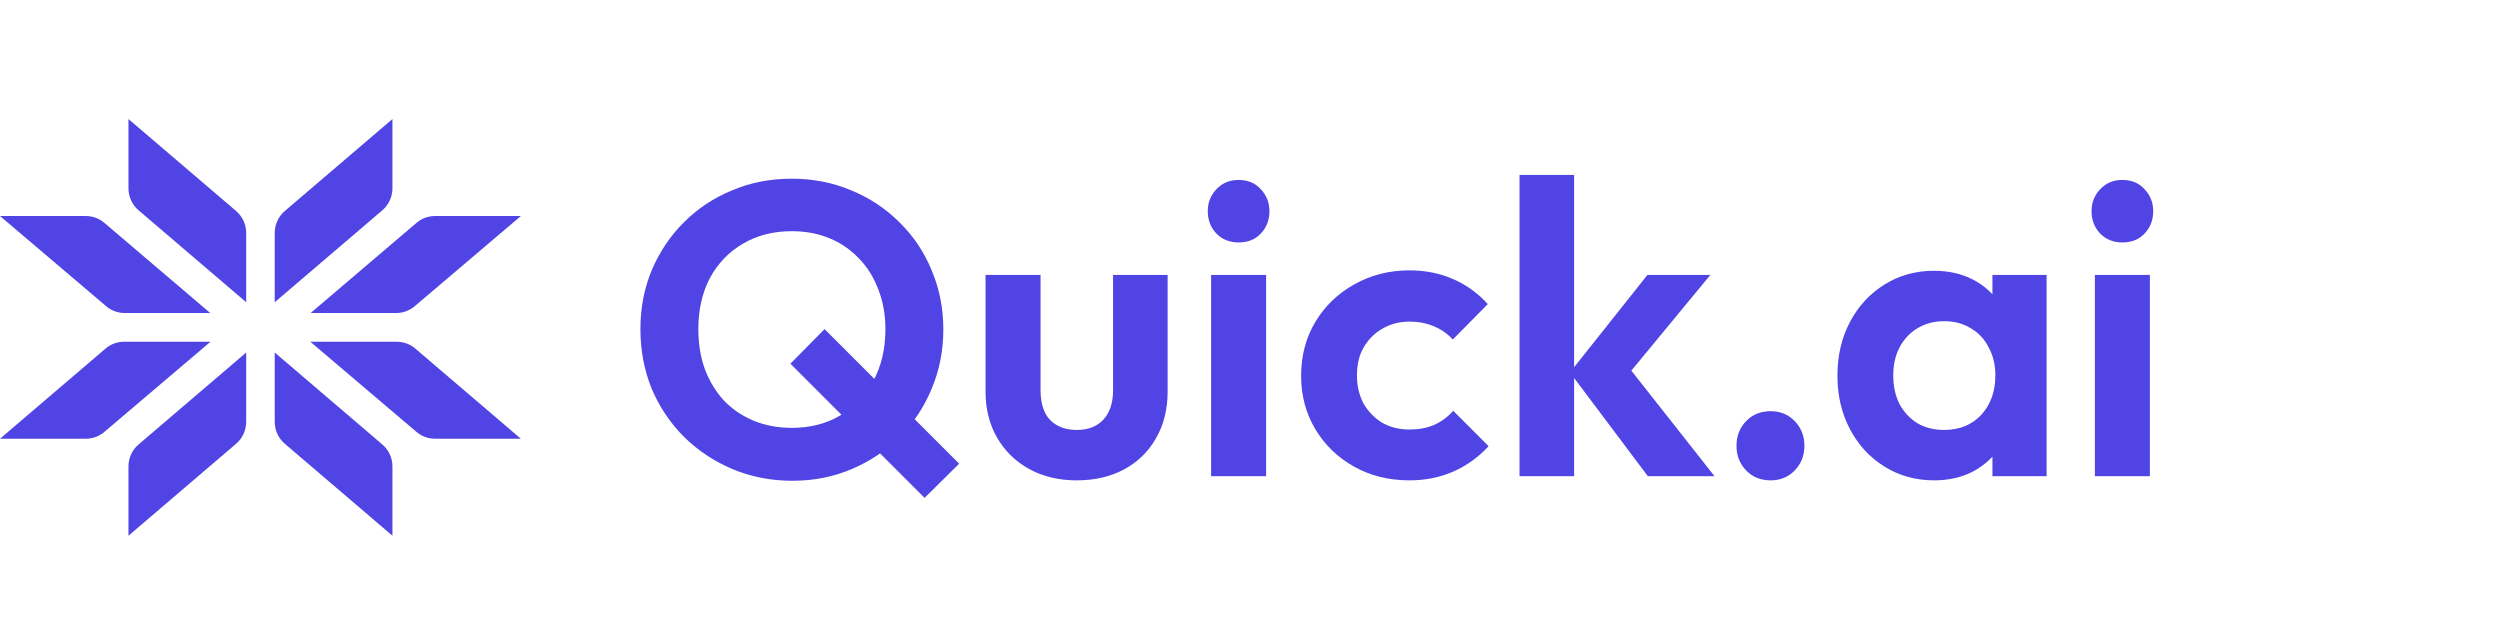
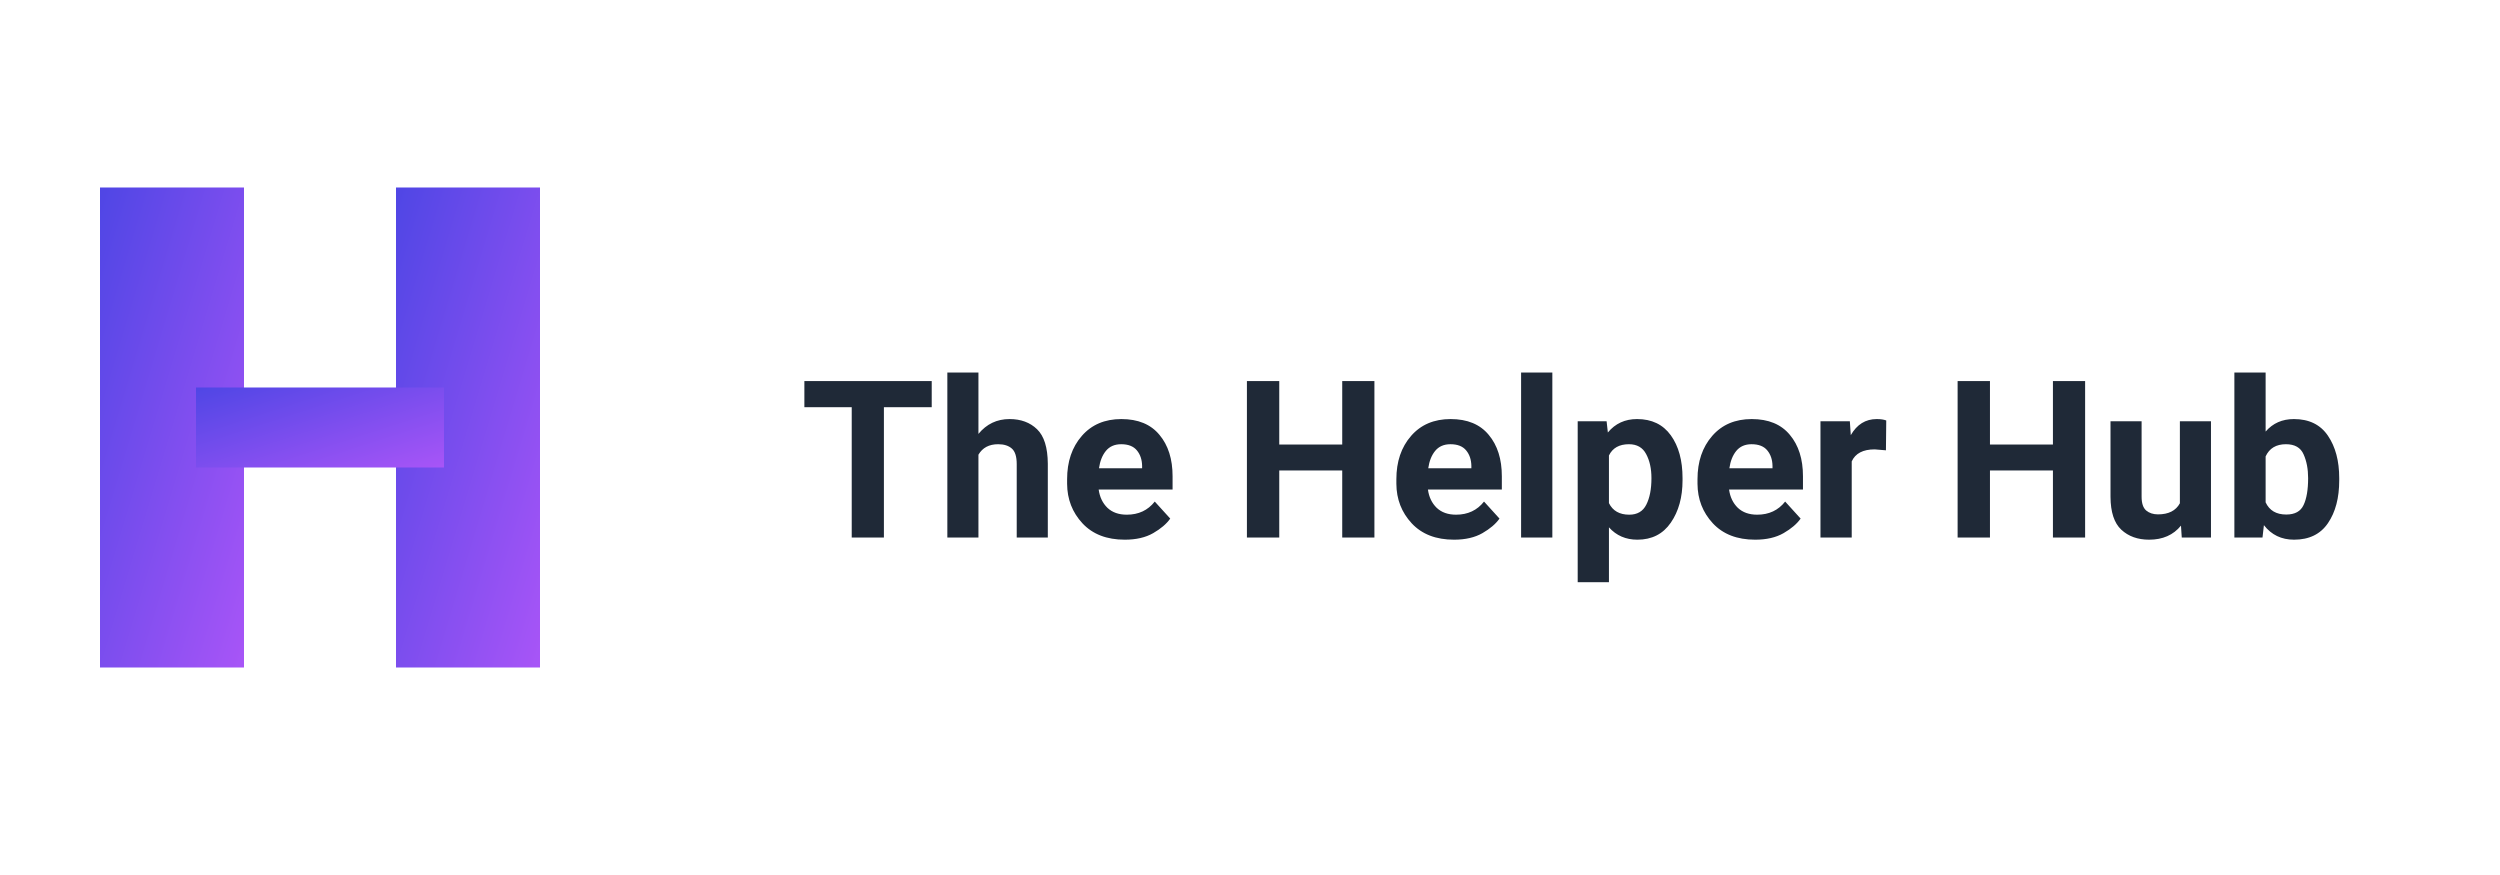
- <svg xmlns="http://www.w3.org/2000/svg" width="168" height="43" viewBox="0 0 168 43" fill="none">
-   <path d="M53.256 32.308C51.819 32.308 50.475 32.047 49.224 31.524C47.992 31.001 46.909 30.283 45.976 29.368C45.043 28.435 44.315 27.352 43.792 26.12C43.288 24.869 43.036 23.535 43.036 22.116C43.036 20.697 43.288 19.381 43.792 18.168C44.315 16.936 45.033 15.863 45.948 14.948C46.881 14.015 47.964 13.296 49.196 12.792C50.428 12.269 51.763 12.008 53.2 12.008C54.637 12.008 55.972 12.269 57.204 12.792C58.436 13.296 59.519 14.015 60.452 14.948C61.385 15.863 62.104 16.936 62.608 18.168C63.131 19.4 63.392 20.725 63.392 22.144C63.392 23.563 63.131 24.888 62.608 26.12C62.104 27.352 61.385 28.435 60.452 29.368C59.537 30.283 58.464 31.001 57.232 31.524C56 32.047 54.675 32.308 53.256 32.308ZM62.132 33.456L53.116 24.44L55.412 22.116L64.456 31.16L62.132 33.456ZM53.2 28.752C54.451 28.752 55.543 28.472 56.476 27.912C57.428 27.352 58.165 26.577 58.688 25.588C59.229 24.599 59.5 23.441 59.5 22.116C59.5 21.145 59.341 20.259 59.024 19.456C58.725 18.653 58.296 17.963 57.736 17.384C57.176 16.787 56.513 16.329 55.748 16.012C54.983 15.695 54.133 15.536 53.2 15.536C51.968 15.536 50.876 15.816 49.924 16.376C48.991 16.917 48.253 17.683 47.712 18.672C47.189 19.661 46.928 20.809 46.928 22.116C46.928 23.105 47.077 24.011 47.376 24.832C47.693 25.653 48.123 26.353 48.664 26.932C49.224 27.511 49.887 27.959 50.652 28.276C51.436 28.593 52.285 28.752 53.2 28.752ZM72.361 32.28C71.166 32.28 70.102 32.028 69.169 31.524C68.254 31.02 67.535 30.32 67.013 29.424C66.49 28.528 66.229 27.492 66.229 26.316V18.476H69.925V26.232C69.925 26.792 70.018 27.277 70.205 27.688C70.391 28.08 70.671 28.379 71.045 28.584C71.418 28.789 71.857 28.892 72.361 28.892C73.126 28.892 73.723 28.659 74.153 28.192C74.582 27.725 74.797 27.072 74.797 26.232V18.476H78.465V26.316C78.465 27.511 78.203 28.556 77.681 29.452C77.177 30.348 76.458 31.048 75.525 31.552C74.61 32.037 73.555 32.28 72.361 32.28ZM81.386 32V18.476H85.082V32H81.386ZM83.234 16.292C82.636 16.292 82.142 16.096 81.75 15.704C81.358 15.293 81.162 14.789 81.162 14.192C81.162 13.613 81.358 13.119 81.75 12.708C82.142 12.297 82.636 12.092 83.234 12.092C83.85 12.092 84.344 12.297 84.718 12.708C85.11 13.119 85.306 13.613 85.306 14.192C85.306 14.789 85.11 15.293 84.718 15.704C84.344 16.096 83.85 16.292 83.234 16.292ZM94.715 32.28C93.334 32.28 92.092 31.972 90.991 31.356C89.89 30.74 89.022 29.9 88.387 28.836C87.752 27.772 87.435 26.577 87.435 25.252C87.435 23.908 87.752 22.704 88.387 21.64C89.022 20.576 89.89 19.736 90.991 19.12C92.111 18.485 93.352 18.168 94.715 18.168C95.779 18.168 96.759 18.364 97.655 18.756C98.551 19.148 99.326 19.708 99.979 20.436L97.627 22.816C97.272 22.424 96.843 22.125 96.339 21.92C95.854 21.715 95.312 21.612 94.715 21.612C94.043 21.612 93.436 21.771 92.895 22.088C92.372 22.387 91.952 22.807 91.635 23.348C91.336 23.871 91.187 24.496 91.187 25.224C91.187 25.933 91.336 26.568 91.635 27.128C91.952 27.669 92.372 28.099 92.895 28.416C93.436 28.715 94.043 28.864 94.715 28.864C95.331 28.864 95.882 28.761 96.367 28.556C96.871 28.332 97.3 28.015 97.655 27.604L100.035 29.984C99.344 30.731 98.551 31.3 97.655 31.692C96.759 32.084 95.779 32.28 94.715 32.28ZM110.736 32L105.5 25.028L110.708 18.476H114.936L108.832 25.868L108.972 24.076L115.216 32H110.736ZM102.112 32V11.756H105.78V32H102.112ZM118.988 32.28C118.316 32.28 117.765 32.056 117.336 31.608C116.906 31.16 116.692 30.609 116.692 29.956C116.692 29.303 116.906 28.752 117.336 28.304C117.765 27.856 118.316 27.632 118.988 27.632C119.641 27.632 120.182 27.856 120.612 28.304C121.041 28.752 121.256 29.303 121.256 29.956C121.256 30.609 121.041 31.16 120.612 31.608C120.182 32.056 119.641 32.28 118.988 32.28ZM129.971 32.28C128.739 32.28 127.629 31.972 126.639 31.356C125.65 30.74 124.875 29.9 124.315 28.836C123.755 27.772 123.475 26.577 123.475 25.252C123.475 23.908 123.755 22.704 124.315 21.64C124.875 20.576 125.65 19.736 126.639 19.12C127.629 18.504 128.739 18.196 129.971 18.196C130.942 18.196 131.81 18.392 132.575 18.784C133.341 19.176 133.947 19.727 134.395 20.436C134.862 21.127 135.114 21.911 135.151 22.788V27.66C135.114 28.556 134.862 29.349 134.395 30.04C133.947 30.731 133.341 31.281 132.575 31.692C131.81 32.084 130.942 32.28 129.971 32.28ZM130.643 28.892C131.67 28.892 132.501 28.556 133.135 27.884C133.77 27.193 134.087 26.307 134.087 25.224C134.087 24.515 133.938 23.889 133.639 23.348C133.359 22.788 132.958 22.359 132.435 22.06C131.931 21.743 131.334 21.584 130.643 21.584C129.971 21.584 129.374 21.743 128.851 22.06C128.347 22.359 127.946 22.788 127.647 23.348C127.367 23.889 127.227 24.515 127.227 25.224C127.227 25.952 127.367 26.596 127.647 27.156C127.946 27.697 128.347 28.127 128.851 28.444C129.374 28.743 129.971 28.892 130.643 28.892ZM133.891 32V28.36L134.479 25.056L133.891 21.808V18.476H137.531V32H133.891ZM140.776 32V18.476H144.472V32H140.776ZM142.624 16.292C142.027 16.292 141.532 16.096 141.14 15.704C140.748 15.293 140.552 14.789 140.552 14.192C140.552 13.613 140.748 13.119 141.14 12.708C141.532 12.297 142.027 12.092 142.624 12.092C143.24 12.092 143.735 12.297 144.108 12.708C144.5 13.119 144.696 13.613 144.696 14.192C144.696 14.789 144.5 15.293 144.108 15.704C143.735 16.096 143.24 16.292 142.624 16.292Z" fill="#5044E5" />
-   <path d="M8.633 8L15.867 14.18C16.296 14.547 16.544 15.086 16.544 15.653V20.31L9.31 14.13C8.88 13.763 8.633 13.225 8.633 12.658V8Z" fill="#5044E5" />
-   <path d="M8.633 36L15.867 29.82C16.296 29.453 16.544 28.914 16.544 28.347V23.689L9.31 29.87C8.88 30.237 8.633 30.775 8.633 31.342V36Z" fill="#5044E5" />
-   <path d="M0 14.517L7.136 20.579C7.482 20.873 7.92 21.034 8.372 21.034H14.127L7.009 14.973C6.663 14.678 6.224 14.517 5.77 14.517H0Z" fill="#5044E5" />
-   <path d="M0 29.482L7.092 23.424C7.438 23.127 7.878 22.965 8.332 22.965H14.144L7.008 29.027C6.662 29.321 6.224 29.482 5.772 29.482H0Z" fill="#5044E5" />
-   <path d="M26.372 8L19.138 14.18C18.709 14.547 18.461 15.086 18.461 15.653V20.31L25.695 14.13C26.124 13.763 26.372 13.225 26.372 12.658V8Z" fill="#5044E5" />
-   <path d="M26.372 36L19.138 29.82C18.709 29.453 18.461 28.914 18.461 28.347V23.689L25.695 29.87C26.124 30.237 26.372 30.775 26.372 31.342V36Z" fill="#5044E5" />
-   <path d="M35.002 14.517L27.866 20.579C27.52 20.873 27.082 21.034 26.63 21.034H20.875L27.993 14.973C28.339 14.678 28.778 14.517 29.231 14.517H35.002Z" fill="#5044E5" />
-   <path d="M34.999 29.482L27.908 23.424C27.561 23.127 27.121 22.965 26.667 22.965H20.855L27.991 29.027C28.337 29.321 28.775 29.482 29.228 29.482H34.999Z" fill="#5044E5" />
+ <svg xmlns="http://www.w3.org/2000/svg" width="200" height="70" viewBox="0 0 250 70" fill="none">
+   <defs>
+     <linearGradient id="logoGradient" x1="0" y1="0" x2="1" y2="1">
+       <stop offset="0%" stop-color="#4F46E5" />
+       <stop offset="100%" stop-color="#A855F7" />
+     </linearGradient>
+   </defs>
+   <g transform="translate(10, 10) scale(0.8)">
+     <path d="M0 0 H18 V60 H0 V0 Z" fill="url(#logoGradient)" />
+     <path d="M37 0 H55 V60 H37 V0 Z" fill="url(#logoGradient)" />
+     <path d="M12 25 H43 V35 H12 V25 Z" fill="url(#logoGradient)" />
+   </g>
+   <text x="80" y="45" font-family="-apple-system, BlinkMacSystemFont, 'Segoe UI', Roboto, Helvetica, Arial, sans-serif" font-size="22" font-weight="600" fill="#1F2937">
+         The Helper Hub
+     </text>
</svg>
